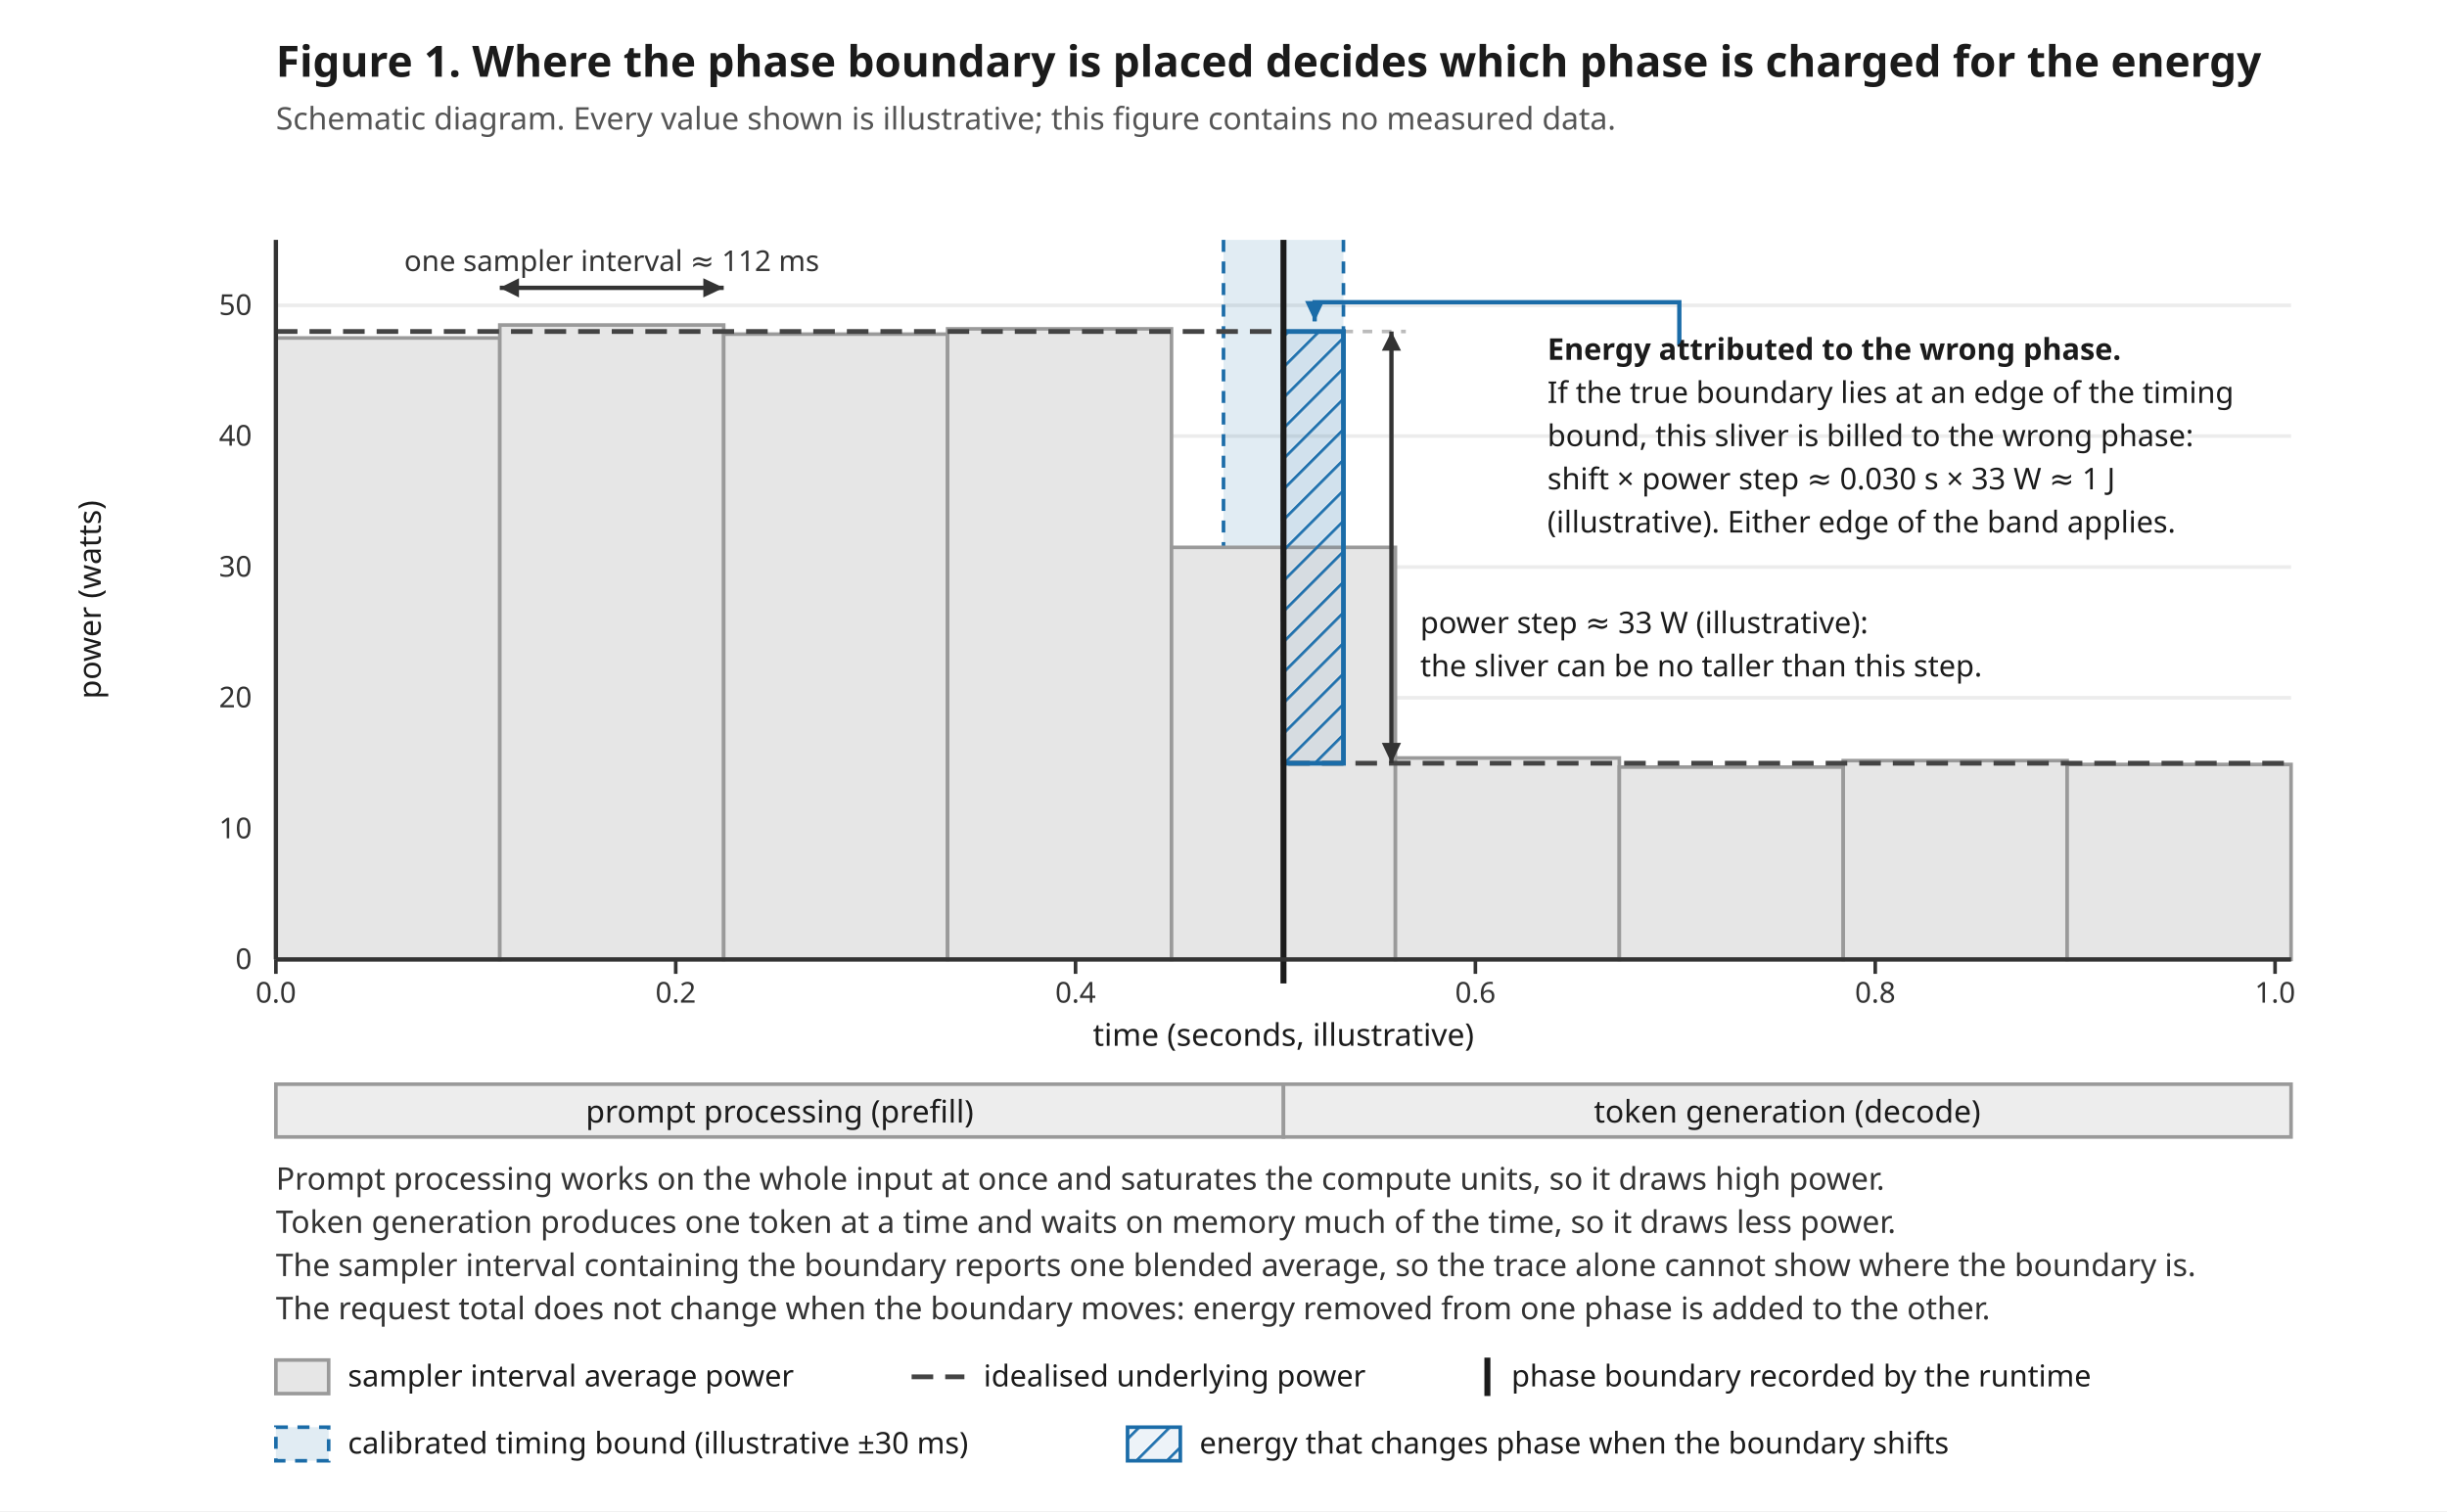
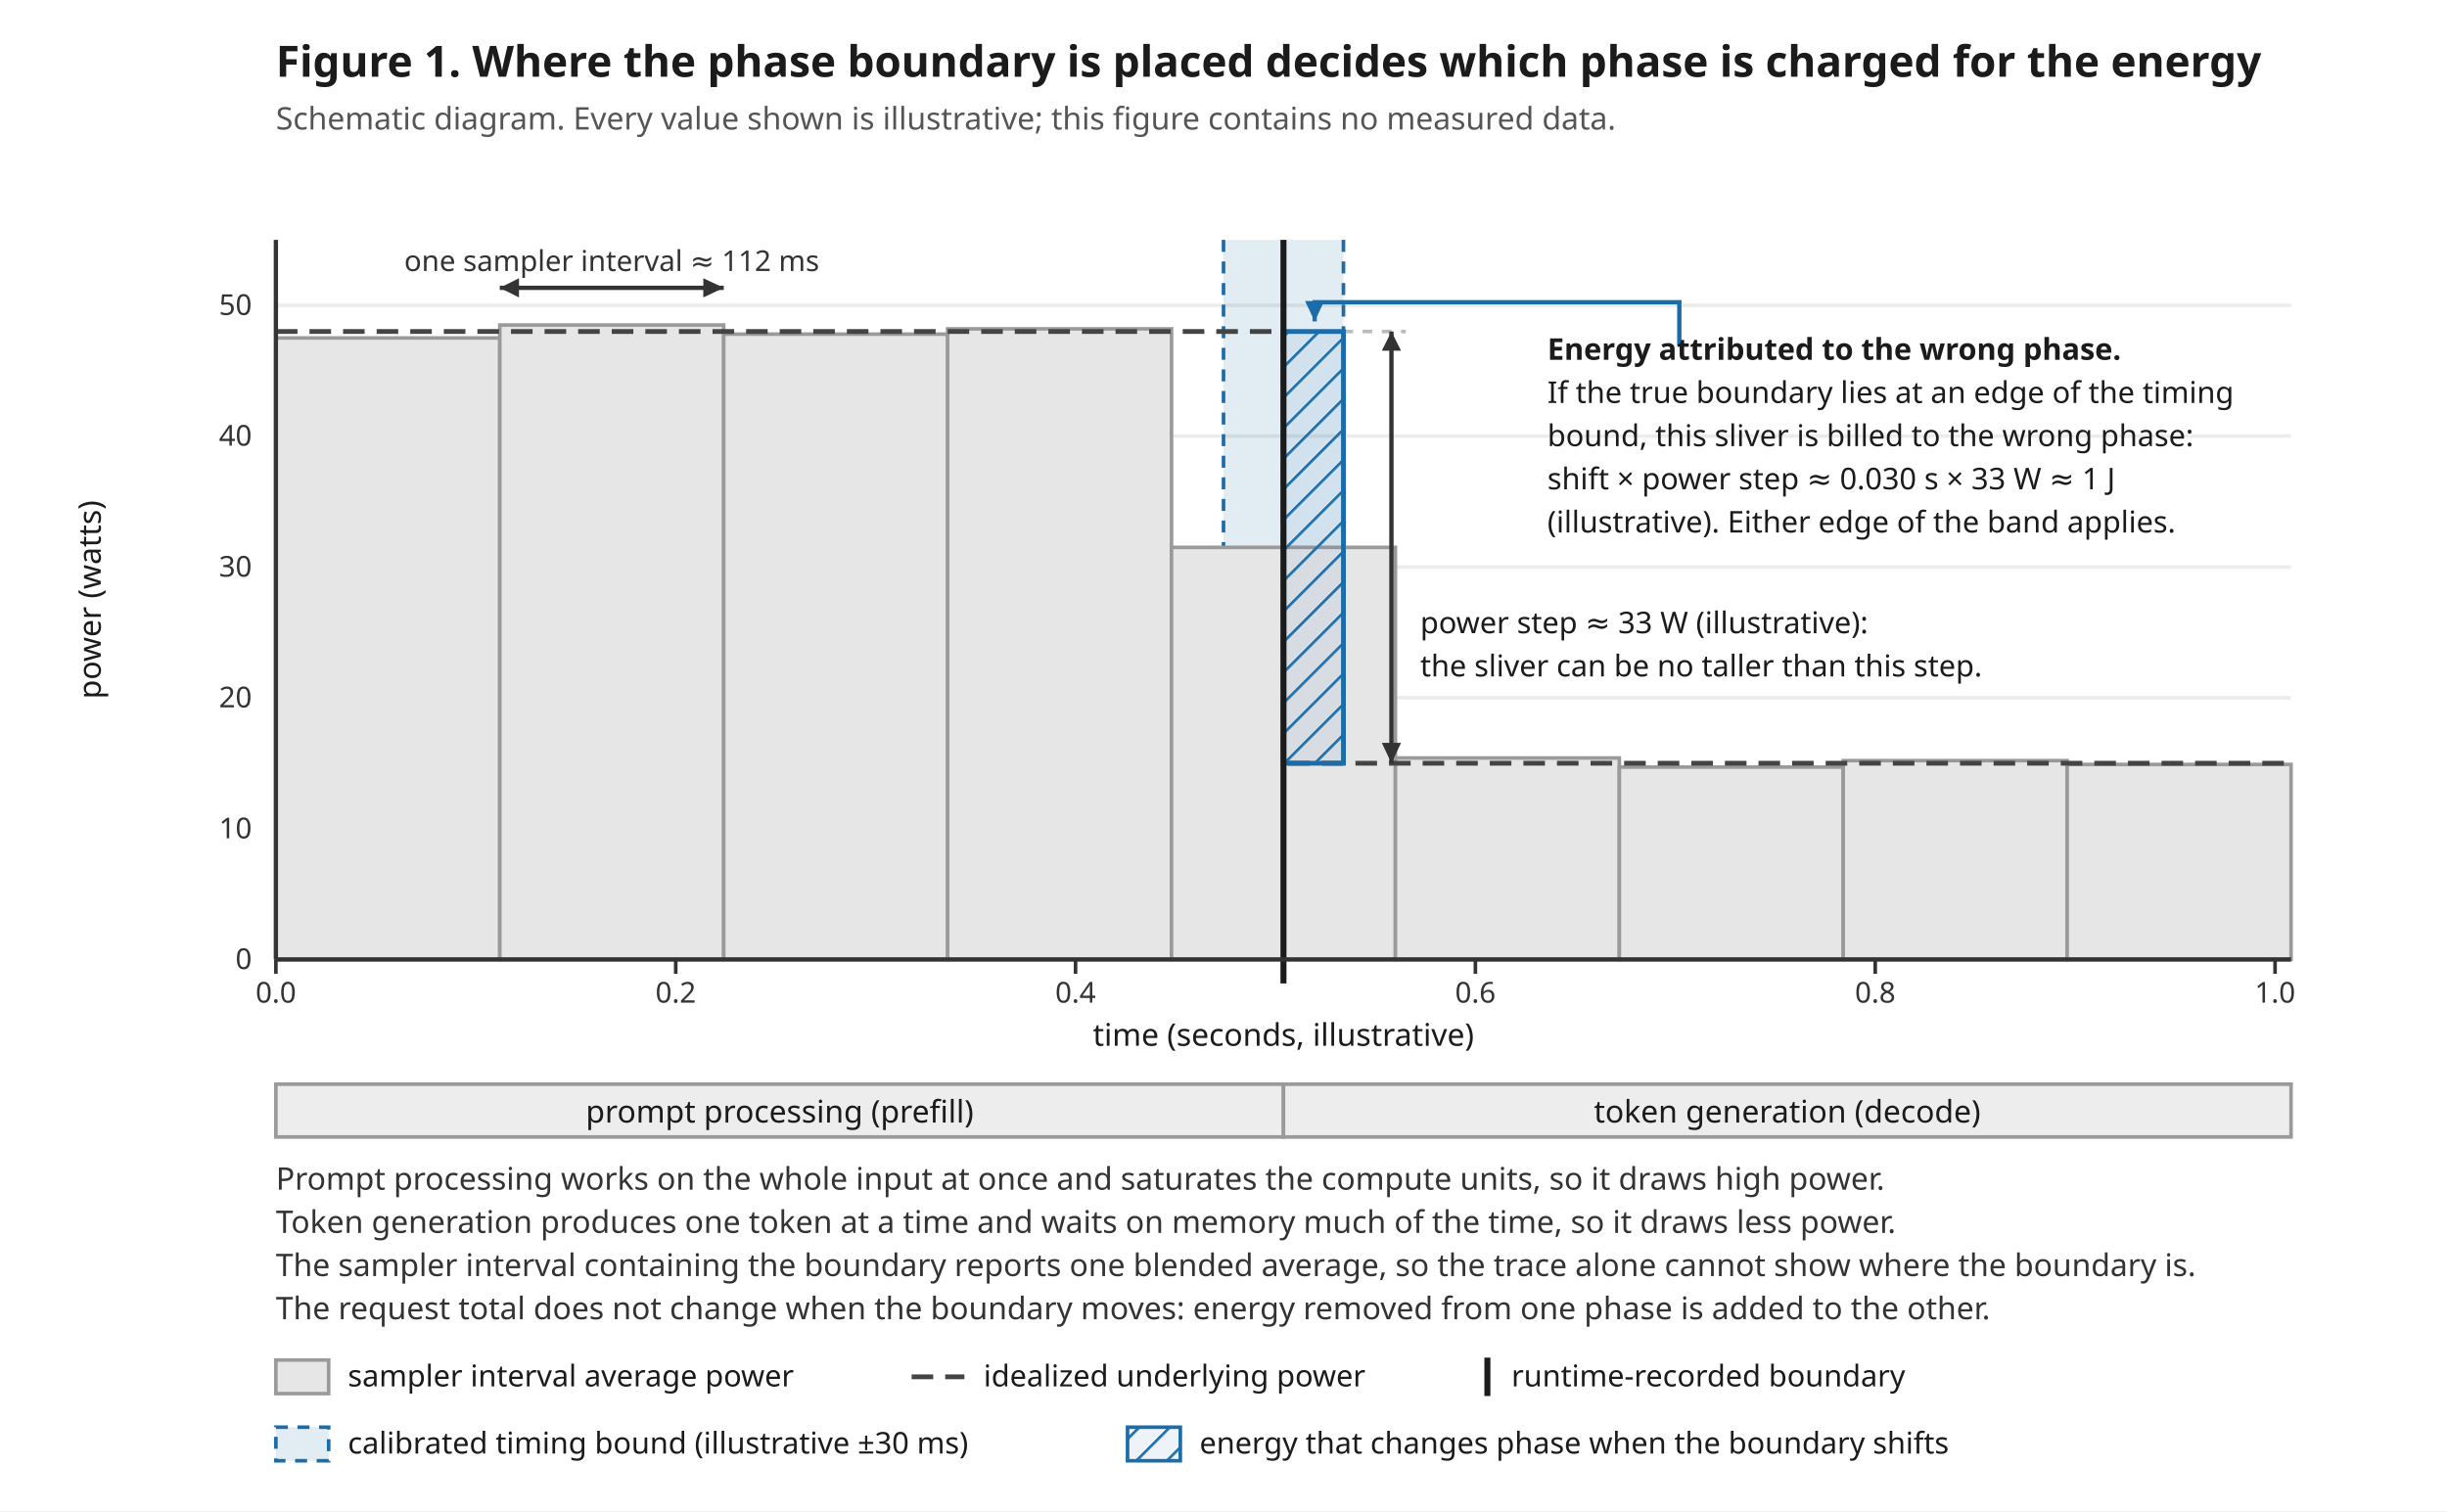
<svg xmlns="http://www.w3.org/2000/svg" width="1020" height="630" viewBox="0 0 1020 630" role="img" aria-labelledby="fig1title fig1desc">
  <defs>
    <pattern id="f1hatch" width="9" height="9" patternUnits="userSpaceOnUse" patternTransform="rotate(45)">
      <rect width="9" height="9" fill="#1b6ca8" fill-opacity="0.08" />
      <line x1="0" y1="0" x2="0" y2="9" stroke="#1b6ca8" stroke-width="2.2" />
    </pattern>
    <marker id="f1aEnd" markerWidth="9" markerHeight="9" refX="8.5" refY="4" orient="auto" markerUnits="userSpaceOnUse">
      <path d="M0,0 L8.5,4 L0,8 z" fill="#333333" />
    </marker>
    <marker id="f1aStart" markerWidth="9" markerHeight="9" refX="0.5" refY="4" orient="auto" markerUnits="userSpaceOnUse">
      <path d="M8.5,0 L0.5,4 L8.5,8 z" fill="#333333" />
    </marker>
    <marker id="f1aEndAcc" markerWidth="9" markerHeight="9" refX="8.5" refY="4" orient="auto" markerUnits="userSpaceOnUse">
      <path d="M0,0 L8.5,4 L0,8 z" fill="#1b6ca8" />
    </marker>
  </defs>
  <rect x="0" y="0" width="1020" height="630" fill="#ffffff" />
  <text x="115" y="32" font-family="sans-serif" font-size="18" font-weight="bold" fill="#1b1b1b">Figure 1. Where the phase boundary is placed decides which phase is charged for the energy</text>
  <text x="115" y="54" font-family="sans-serif" font-size="13" fill="#555555">Schematic diagram. Every value shown is illustrative; this figure contains no measured data.</text>
  <g stroke="#ececec" stroke-width="1.5">
    <line x1="115" y1="400.0" x2="955" y2="400.0" />
    <line x1="115" y1="345.5" x2="955" y2="345.5" />
    <line x1="115" y1="290.9" x2="955" y2="290.9" />
    <line x1="115" y1="236.4" x2="955" y2="236.4" />
    <line x1="115" y1="181.8" x2="955" y2="181.8" />
    <line x1="115" y1="127.3" x2="955" y2="127.3" />
  </g>
  <rect x="510" y="100" width="50" height="300" fill="#1b6ca8" fill-opacity="0.13" />
  <line x1="510" y1="100" x2="510" y2="400" stroke="#1b6ca8" stroke-width="1.5" stroke-dasharray="5 4" />
  <line x1="560" y1="100" x2="560" y2="400" stroke="#1b6ca8" stroke-width="1.5" stroke-dasharray="5 4" />
  <g fill="#e6e6e6" stroke="#9a9a9a" stroke-width="1.5">
    <rect x="115.00" y="140.9" width="93.33" height="259.1" />
    <rect x="208.33" y="135.5" width="93.33" height="264.5" />
    <rect x="301.67" y="139.3" width="93.33" height="260.7" />
    <rect x="395.00" y="137.1" width="93.33" height="262.9" />
    <rect x="488.33" y="228.2" width="93.33" height="171.8" />
    <rect x="581.67" y="316.0" width="93.33" height="84.0" />
    <rect x="675.00" y="319.8" width="93.33" height="80.2" />
    <rect x="768.33" y="317.1" width="93.33" height="82.9" />
    <rect x="861.67" y="318.7" width="93.33" height="81.3" />
  </g>
  <path d="M115,138.2 L535,138.2 L535,318.2 L955,318.2" fill="none" stroke="#444444" stroke-width="2" stroke-dasharray="9 5" />
  <line x1="560" y1="138.2" x2="586" y2="138.2" stroke="#bbbbbb" stroke-width="1.5" stroke-dasharray="4 4" />
  <rect x="535" y="138.2" width="25" height="180" fill="url(#f1hatch)" stroke="#1b6ca8" stroke-width="2" />
  <line x1="535" y1="100" x2="535" y2="410" stroke="#1b1b1b" stroke-width="2.5" />
  <line x1="580" y1="138.2" x2="580" y2="318.2" stroke="#333333" stroke-width="1.8" marker-start="url(#f1aStart)" marker-end="url(#f1aEnd)" />
  <text x="592" y="264" font-family="sans-serif" font-size="12.5" fill="#1b1b1b">power step ≈ 33 W (illustrative):</text>
  <text x="592" y="282" font-family="sans-serif" font-size="12.5" fill="#1b1b1b">the sliver can be no taller than this step.</text>
  <line x1="208.33" y1="120" x2="301.67" y2="120" stroke="#333333" stroke-width="1.8" marker-start="url(#f1aStart)" marker-end="url(#f1aEnd)" />
  <text x="255" y="113" font-family="sans-serif" font-size="12" fill="#333333" text-anchor="middle">one sampler interval ≈ 112 ms</text>
  <polyline points="700,144 700,126 548,126 548,134" fill="none" stroke="#1b6ca8" stroke-width="1.8" marker-end="url(#f1aEndAcc)" />
  <text x="645" y="150" font-family="sans-serif" font-size="12.5" fill="#1b1b1b" font-weight="bold">Energy attributed to the wrong phase.</text>
  <text x="645" y="168" font-family="sans-serif" font-size="12.5" fill="#1b1b1b">If the true boundary lies at an edge of the timing</text>
  <text x="645" y="186" font-family="sans-serif" font-size="12.5" fill="#1b1b1b">bound, this sliver is billed to the wrong phase:</text>
  <text x="645" y="204" font-family="sans-serif" font-size="12.5" fill="#1b1b1b">shift × power step ≈ 0.030 s × 33 W ≈ 1 J</text>
  <text x="645" y="222" font-family="sans-serif" font-size="12.5" fill="#1b1b1b">(illustrative). Either edge of the band applies.</text>
  <line x1="115" y1="400" x2="955" y2="400" stroke="#333333" stroke-width="1.8" />
  <line x1="115" y1="100" x2="115" y2="400" stroke="#333333" stroke-width="1.8" />
  <g font-family="sans-serif" font-size="12" fill="#333333" text-anchor="end">
    <text x="105" y="404">0</text>
    <text x="105" y="349.5">10</text>
    <text x="105" y="294.9">20</text>
    <text x="105" y="240.4">30</text>
    <text x="105" y="185.8">40</text>
    <text x="105" y="131.3">50</text>
  </g>
  <text x="42" y="250" font-family="sans-serif" font-size="13" fill="#1b1b1b" text-anchor="middle" transform="rotate(-90 42 250)">power (watts)</text>
  <g stroke="#333333" stroke-width="1.5">
    <line x1="115" y1="400" x2="115" y2="406" />
    <line x1="281.67" y1="400" x2="281.67" y2="406" />
    <line x1="448.33" y1="400" x2="448.33" y2="406" />
    <line x1="615" y1="400" x2="615" y2="406" />
    <line x1="781.67" y1="400" x2="781.67" y2="406" />
    <line x1="948.33" y1="400" x2="948.33" y2="406" />
  </g>
  <g font-family="sans-serif" font-size="12" fill="#333333" text-anchor="middle">
    <text x="115" y="418">0.0</text>
    <text x="281.67" y="418">0.2</text>
    <text x="448.33" y="418">0.4</text>
    <text x="615" y="418">0.6</text>
    <text x="781.67" y="418">0.8</text>
    <text x="948.33" y="418">1.0</text>
  </g>
  <text x="535" y="436" font-family="sans-serif" font-size="13" fill="#1b1b1b" text-anchor="middle">time (seconds, illustrative)</text>
  <rect x="115" y="452" width="420" height="22" fill="#ededed" stroke="#9a9a9a" stroke-width="1.5" />
  <rect x="535" y="452" width="420" height="22" fill="#ededed" stroke="#9a9a9a" stroke-width="1.5" />
  <text x="325" y="468" font-family="sans-serif" font-size="13" fill="#1b1b1b" text-anchor="middle">prompt processing (prefill)</text>
  <text x="745" y="468" font-family="sans-serif" font-size="13" fill="#1b1b1b" text-anchor="middle">token generation (decode)</text>
  <g font-family="sans-serif" font-size="13" fill="#333333">
    <text x="115" y="496">Prompt processing works on the whole input at once and saturates the compute units, so it draws high power.</text>
    <text x="115" y="514">Token generation produces one token at a time and waits on memory much of the time, so it draws less power.</text>
    <text x="115" y="532">The sampler interval containing the boundary reports one blended average, so the trace alone cannot show where the boundary is.</text>
    <text x="115" y="550">The request total does not change when the boundary moves: energy removed from one phase is added to the other.</text>
  </g>
  <g font-family="sans-serif" font-size="12.5" fill="#1b1b1b">
    <rect x="115" y="567" width="22" height="14" fill="#e6e6e6" stroke="#9a9a9a" stroke-width="1.5" />
    <text x="145" y="578">sampler interval average power</text>
    <line x1="380" y1="574" x2="402" y2="574" stroke="#444444" stroke-width="2" stroke-dasharray="9 5" />
-     <text x="410" y="578">idealised underlying power</text>
+     <text x="410" y="578">idealized underlying power</text>
    <line x1="620" y1="566" x2="620" y2="582" stroke="#1b1b1b" stroke-width="2.5" />
-     <text x="630" y="578">phase boundary recorded by the runtime</text>
+     <text x="630" y="578">runtime-recorded boundary</text>
    <rect x="115" y="595" width="22" height="14" fill="#1b6ca8" fill-opacity="0.13" stroke="#1b6ca8" stroke-width="1.5" stroke-dasharray="5 4" />
    <text x="145" y="606">calibrated timing bound (illustrative ±30 ms)</text>
    <rect x="470" y="595" width="22" height="14" fill="url(#f1hatch)" stroke="#1b6ca8" stroke-width="1.5" />
    <text x="500" y="606">energy that changes phase when the boundary shifts</text>
  </g>
</svg>
